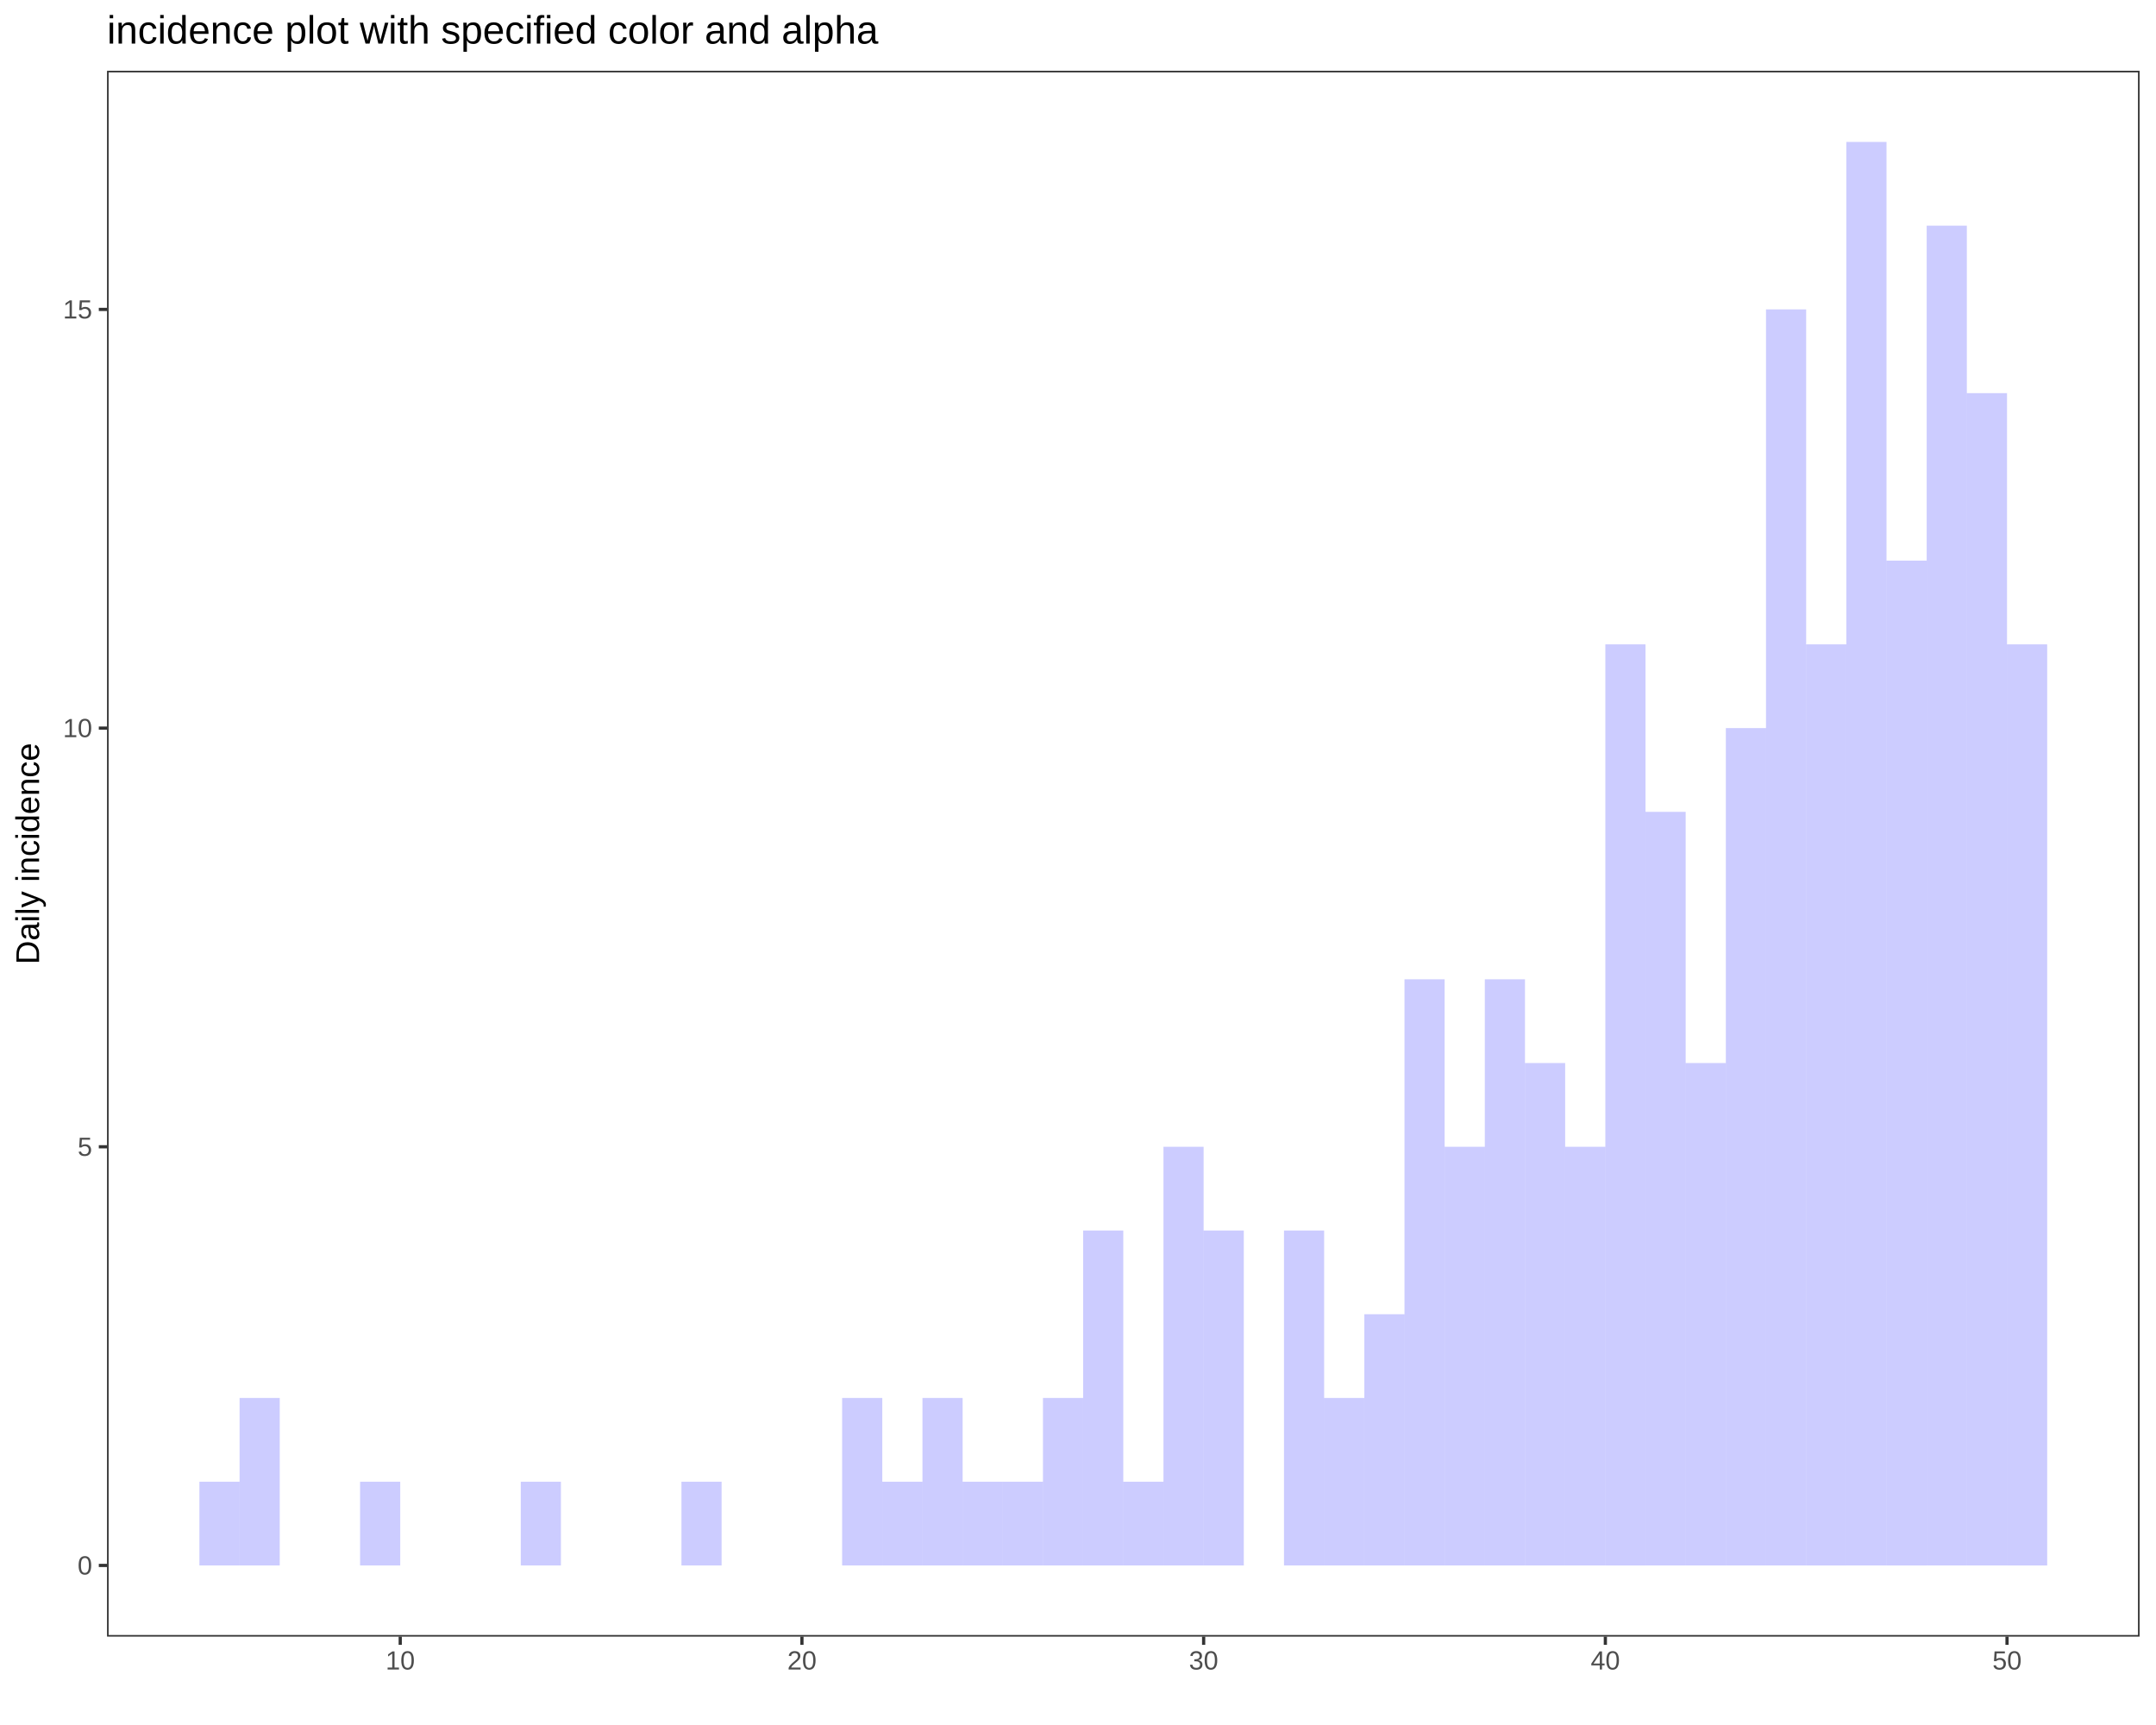
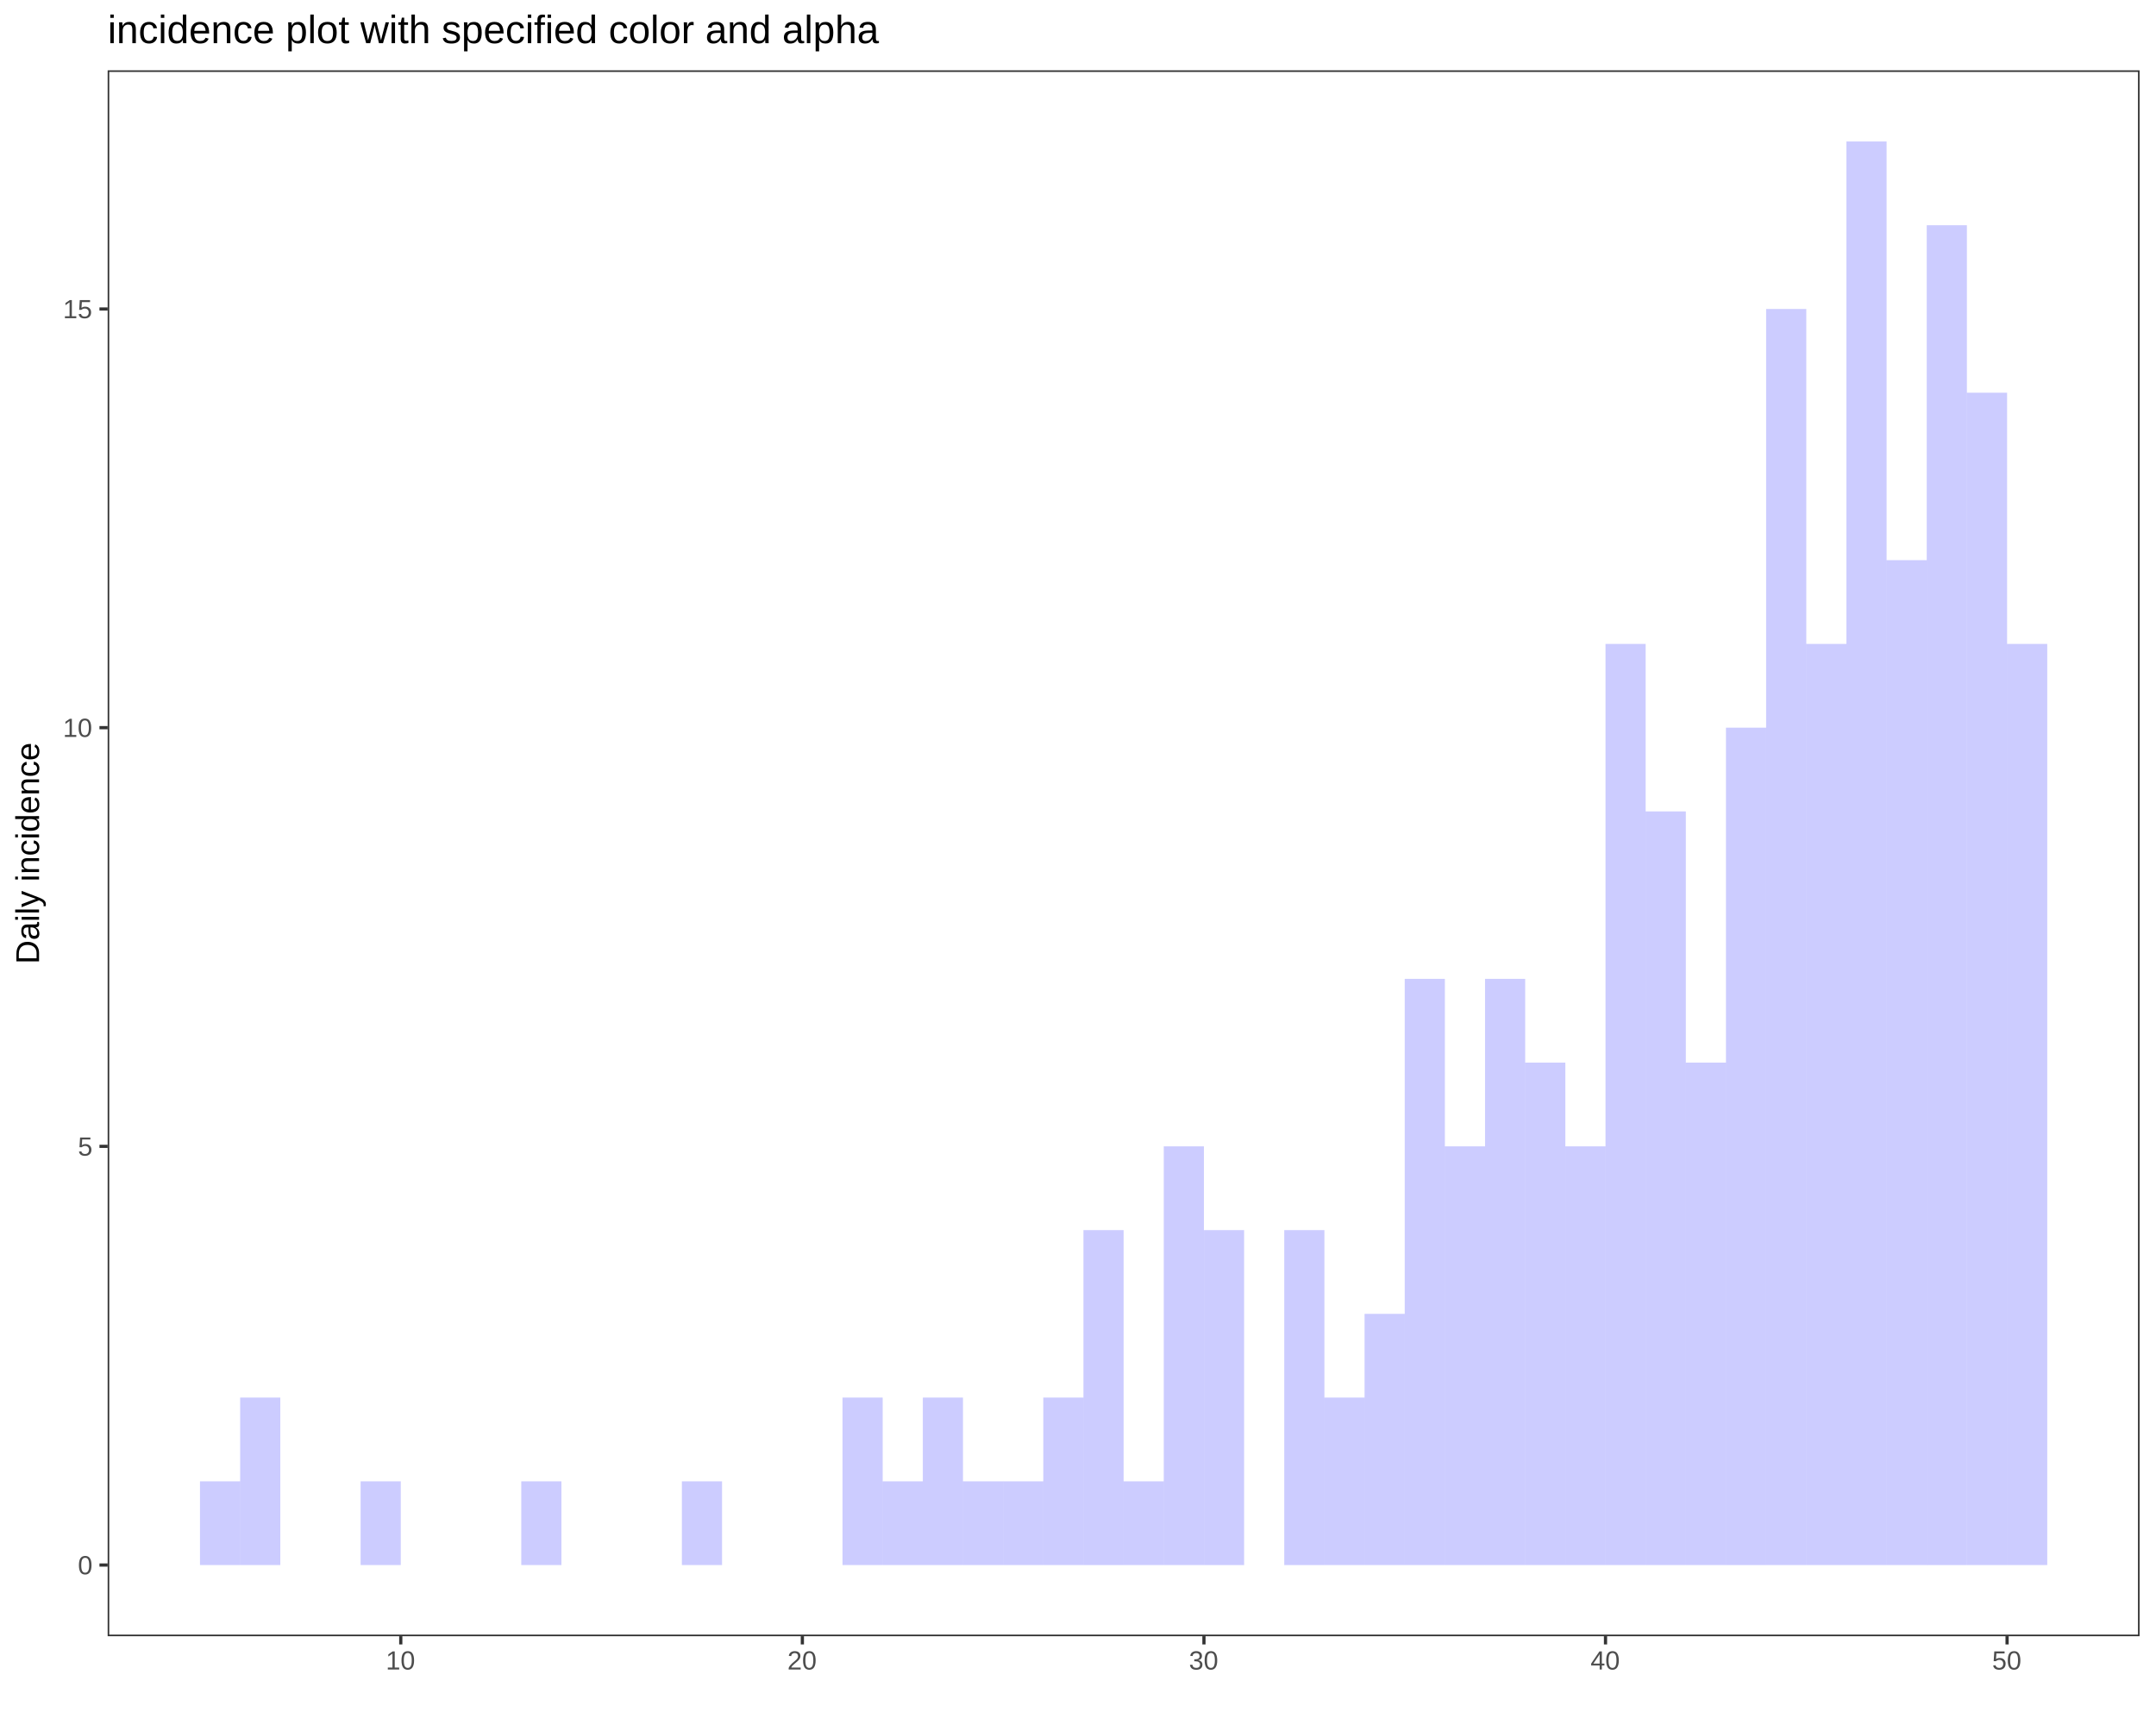
<svg xmlns="http://www.w3.org/2000/svg" viewBox="0 0 720.00 576.00">
  <defs>
    <style type="text/css">
    line, polyline, path, rect, circle {
      fill: none;
      stroke: #000000;
      stroke-linecap: round;
      stroke-linejoin: round;
      stroke-miterlimit: 10.00;
    }
  </style>
  </defs>
  <rect width="100%" height="100%" style="stroke: none; fill: #FFFFFF;" />
  <rect x="0.00" y="0.00" width="720.00" height="576.00" style="stroke-width: 1.07; stroke: #FFFFFF; fill: #FFFFFF;" />
  <defs>
-     <clipPath id="cpMzUuNzM2OHw3MTQuNTIxfDU0Ni40ODd8MjMuNjI2NQ==">
-       <rect x="35.74" y="23.63" width="678.78" height="522.86" />
+     <clipPath id="cpMzUuOTQ4fDcxNC41MjF8NTQ2LjM2fDIzLjQ3Njc=">
+       <rect x="35.95" y="23.48" width="678.57" height="522.88" />
    </clipPath>
  </defs>
-   <rect x="35.74" y="23.63" width="678.78" height="522.86" style="stroke-width: 1.07; stroke: none; fill: #FFFFFF;" clip-path="url(#cpMzUuNzM2OHw3MTQuNTIxfDU0Ni40ODd8MjMuNjI2NQ==)" />
-   <rect x="66.59" y="494.76" width="13.41" height="27.96" style="stroke-width: 1.07; stroke: none; stroke-linecap: butt; fill: #0000FF; fill-opacity: 0.20;" clip-path="url(#cpMzUuNzM2OHw3MTQuNTIxfDU0Ni40ODd8MjMuNjI2NQ==)" />
-   <rect x="80.01" y="466.80" width="13.41" height="55.92" style="stroke-width: 1.07; stroke: none; stroke-linecap: butt; fill: #0000FF; fill-opacity: 0.20;" clip-path="url(#cpMzUuNzM2OHw3MTQuNTIxfDU0Ni40ODd8MjMuNjI2NQ==)" />
-   <rect x="93.42" y="522.72" width="13.41" height="0.00" style="stroke-width: 1.07; stroke: none; stroke-linecap: butt; fill: #0000FF; fill-opacity: 0.20;" clip-path="url(#cpMzUuNzM2OHw3MTQuNTIxfDU0Ni40ODd8MjMuNjI2NQ==)" />
-   <rect x="106.83" y="522.72" width="13.41" height="0.00" style="stroke-width: 1.07; stroke: none; stroke-linecap: butt; fill: #0000FF; fill-opacity: 0.20;" clip-path="url(#cpMzUuNzM2OHw3MTQuNTIxfDU0Ni40ODd8MjMuNjI2NQ==)" />
-   <rect x="120.25" y="494.76" width="13.41" height="27.96" style="stroke-width: 1.07; stroke: none; stroke-linecap: butt; fill: #0000FF; fill-opacity: 0.20;" clip-path="url(#cpMzUuNzM2OHw3MTQuNTIxfDU0Ni40ODd8MjMuNjI2NQ==)" />
-   <rect x="133.66" y="522.72" width="13.41" height="0.00" style="stroke-width: 1.07; stroke: none; stroke-linecap: butt; fill: #0000FF; fill-opacity: 0.20;" clip-path="url(#cpMzUuNzM2OHw3MTQuNTIxfDU0Ni40ODd8MjMuNjI2NQ==)" />
-   <rect x="147.08" y="522.72" width="13.41" height="0.00" style="stroke-width: 1.07; stroke: none; stroke-linecap: butt; fill: #0000FF; fill-opacity: 0.20;" clip-path="url(#cpMzUuNzM2OHw3MTQuNTIxfDU0Ni40ODd8MjMuNjI2NQ==)" />
-   <rect x="160.49" y="522.72" width="13.41" height="0.00" style="stroke-width: 1.07; stroke: none; stroke-linecap: butt; fill: #0000FF; fill-opacity: 0.20;" clip-path="url(#cpMzUuNzM2OHw3MTQuNTIxfDU0Ni40ODd8MjMuNjI2NQ==)" />
-   <rect x="173.91" y="494.76" width="13.41" height="27.96" style="stroke-width: 1.07; stroke: none; stroke-linecap: butt; fill: #0000FF; fill-opacity: 0.20;" clip-path="url(#cpMzUuNzM2OHw3MTQuNTIxfDU0Ni40ODd8MjMuNjI2NQ==)" />
-   <rect x="187.32" y="522.72" width="13.41" height="0.00" style="stroke-width: 1.07; stroke: none; stroke-linecap: butt; fill: #0000FF; fill-opacity: 0.20;" clip-path="url(#cpMzUuNzM2OHw3MTQuNTIxfDU0Ni40ODd8MjMuNjI2NQ==)" />
-   <rect x="200.74" y="522.72" width="13.41" height="0.00" style="stroke-width: 1.07; stroke: none; stroke-linecap: butt; fill: #0000FF; fill-opacity: 0.20;" clip-path="url(#cpMzUuNzM2OHw3MTQuNTIxfDU0Ni40ODd8MjMuNjI2NQ==)" />
-   <rect x="214.15" y="522.72" width="13.41" height="0.00" style="stroke-width: 1.07; stroke: none; stroke-linecap: butt; fill: #0000FF; fill-opacity: 0.20;" clip-path="url(#cpMzUuNzM2OHw3MTQuNTIxfDU0Ni40ODd8MjMuNjI2NQ==)" />
-   <rect x="227.57" y="494.76" width="13.41" height="27.96" style="stroke-width: 1.07; stroke: none; stroke-linecap: butt; fill: #0000FF; fill-opacity: 0.20;" clip-path="url(#cpMzUuNzM2OHw3MTQuNTIxfDU0Ni40ODd8MjMuNjI2NQ==)" />
-   <rect x="240.98" y="522.72" width="13.41" height="0.00" style="stroke-width: 1.07; stroke: none; stroke-linecap: butt; fill: #0000FF; fill-opacity: 0.20;" clip-path="url(#cpMzUuNzM2OHw3MTQuNTIxfDU0Ni40ODd8MjMuNjI2NQ==)" />
-   <rect x="254.40" y="522.72" width="13.41" height="0.00" style="stroke-width: 1.07; stroke: none; stroke-linecap: butt; fill: #0000FF; fill-opacity: 0.20;" clip-path="url(#cpMzUuNzM2OHw3MTQuNTIxfDU0Ni40ODd8MjMuNjI2NQ==)" />
-   <rect x="267.81" y="522.72" width="13.41" height="0.00" style="stroke-width: 1.07; stroke: none; stroke-linecap: butt; fill: #0000FF; fill-opacity: 0.20;" clip-path="url(#cpMzUuNzM2OHw3MTQuNTIxfDU0Ni40ODd8MjMuNjI2NQ==)" />
-   <rect x="281.23" y="466.80" width="13.41" height="55.92" style="stroke-width: 1.07; stroke: none; stroke-linecap: butt; fill: #0000FF; fill-opacity: 0.20;" clip-path="url(#cpMzUuNzM2OHw3MTQuNTIxfDU0Ni40ODd8MjMuNjI2NQ==)" />
-   <rect x="294.64" y="494.76" width="13.41" height="27.96" style="stroke-width: 1.07; stroke: none; stroke-linecap: butt; fill: #0000FF; fill-opacity: 0.20;" clip-path="url(#cpMzUuNzM2OHw3MTQuNTIxfDU0Ni40ODd8MjMuNjI2NQ==)" />
-   <rect x="308.06" y="466.80" width="13.41" height="55.92" style="stroke-width: 1.07; stroke: none; stroke-linecap: butt; fill: #0000FF; fill-opacity: 0.20;" clip-path="url(#cpMzUuNzM2OHw3MTQuNTIxfDU0Ni40ODd8MjMuNjI2NQ==)" />
-   <rect x="321.47" y="494.76" width="13.41" height="27.96" style="stroke-width: 1.07; stroke: none; stroke-linecap: butt; fill: #0000FF; fill-opacity: 0.20;" clip-path="url(#cpMzUuNzM2OHw3MTQuNTIxfDU0Ni40ODd8MjMuNjI2NQ==)" />
-   <rect x="334.88" y="494.76" width="13.41" height="27.96" style="stroke-width: 1.07; stroke: none; stroke-linecap: butt; fill: #0000FF; fill-opacity: 0.20;" clip-path="url(#cpMzUuNzM2OHw3MTQuNTIxfDU0Ni40ODd8MjMuNjI2NQ==)" />
-   <rect x="348.30" y="466.80" width="13.41" height="55.92" style="stroke-width: 1.07; stroke: none; stroke-linecap: butt; fill: #0000FF; fill-opacity: 0.20;" clip-path="url(#cpMzUuNzM2OHw3MTQuNTIxfDU0Ni40ODd8MjMuNjI2NQ==)" />
-   <rect x="361.71" y="410.88" width="13.41" height="111.84" style="stroke-width: 1.07; stroke: none; stroke-linecap: butt; fill: #0000FF; fill-opacity: 0.20;" clip-path="url(#cpMzUuNzM2OHw3MTQuNTIxfDU0Ni40ODd8MjMuNjI2NQ==)" />
-   <rect x="375.13" y="494.76" width="13.41" height="27.96" style="stroke-width: 1.07; stroke: none; stroke-linecap: butt; fill: #0000FF; fill-opacity: 0.20;" clip-path="url(#cpMzUuNzM2OHw3MTQuNTIxfDU0Ni40ODd8MjMuNjI2NQ==)" />
-   <rect x="388.54" y="382.92" width="13.41" height="139.80" style="stroke-width: 1.07; stroke: none; stroke-linecap: butt; fill: #0000FF; fill-opacity: 0.20;" clip-path="url(#cpMzUuNzM2OHw3MTQuNTIxfDU0Ni40ODd8MjMuNjI2NQ==)" />
-   <rect x="401.96" y="410.88" width="13.41" height="111.84" style="stroke-width: 1.07; stroke: none; stroke-linecap: butt; fill: #0000FF; fill-opacity: 0.20;" clip-path="url(#cpMzUuNzM2OHw3MTQuNTIxfDU0Ni40ODd8MjMuNjI2NQ==)" />
-   <rect x="415.37" y="522.72" width="13.41" height="0.00" style="stroke-width: 1.07; stroke: none; stroke-linecap: butt; fill: #0000FF; fill-opacity: 0.20;" clip-path="url(#cpMzUuNzM2OHw3MTQuNTIxfDU0Ni40ODd8MjMuNjI2NQ==)" />
-   <rect x="428.79" y="410.88" width="13.41" height="111.84" style="stroke-width: 1.07; stroke: none; stroke-linecap: butt; fill: #0000FF; fill-opacity: 0.20;" clip-path="url(#cpMzUuNzM2OHw3MTQuNTIxfDU0Ni40ODd8MjMuNjI2NQ==)" />
-   <rect x="442.20" y="466.80" width="13.41" height="55.92" style="stroke-width: 1.07; stroke: none; stroke-linecap: butt; fill: #0000FF; fill-opacity: 0.20;" clip-path="url(#cpMzUuNzM2OHw3MTQuNTIxfDU0Ni40ODd8MjMuNjI2NQ==)" />
-   <rect x="455.62" y="438.84" width="13.41" height="83.88" style="stroke-width: 1.07; stroke: none; stroke-linecap: butt; fill: #0000FF; fill-opacity: 0.20;" clip-path="url(#cpMzUuNzM2OHw3MTQuNTIxfDU0Ni40ODd8MjMuNjI2NQ==)" />
-   <rect x="469.03" y="327.00" width="13.41" height="195.72" style="stroke-width: 1.07; stroke: none; stroke-linecap: butt; fill: #0000FF; fill-opacity: 0.20;" clip-path="url(#cpMzUuNzM2OHw3MTQuNTIxfDU0Ni40ODd8MjMuNjI2NQ==)" />
-   <rect x="482.45" y="382.92" width="13.41" height="139.80" style="stroke-width: 1.07; stroke: none; stroke-linecap: butt; fill: #0000FF; fill-opacity: 0.20;" clip-path="url(#cpMzUuNzM2OHw3MTQuNTIxfDU0Ni40ODd8MjMuNjI2NQ==)" />
-   <rect x="495.86" y="327.00" width="13.41" height="195.72" style="stroke-width: 1.07; stroke: none; stroke-linecap: butt; fill: #0000FF; fill-opacity: 0.20;" clip-path="url(#cpMzUuNzM2OHw3MTQuNTIxfDU0Ni40ODd8MjMuNjI2NQ==)" />
-   <rect x="509.28" y="354.96" width="13.41" height="167.76" style="stroke-width: 1.07; stroke: none; stroke-linecap: butt; fill: #0000FF; fill-opacity: 0.20;" clip-path="url(#cpMzUuNzM2OHw3MTQuNTIxfDU0Ni40ODd8MjMuNjI2NQ==)" />
-   <rect x="522.69" y="382.92" width="13.41" height="139.80" style="stroke-width: 1.07; stroke: none; stroke-linecap: butt; fill: #0000FF; fill-opacity: 0.20;" clip-path="url(#cpMzUuNzM2OHw3MTQuNTIxfDU0Ni40ODd8MjMuNjI2NQ==)" />
-   <rect x="536.11" y="215.16" width="13.41" height="307.57" style="stroke-width: 1.07; stroke: none; stroke-linecap: butt; fill: #0000FF; fill-opacity: 0.20;" clip-path="url(#cpMzUuNzM2OHw3MTQuNTIxfDU0Ni40ODd8MjMuNjI2NQ==)" />
-   <rect x="549.52" y="271.08" width="13.41" height="251.64" style="stroke-width: 1.07; stroke: none; stroke-linecap: butt; fill: #0000FF; fill-opacity: 0.20;" clip-path="url(#cpMzUuNzM2OHw3MTQuNTIxfDU0Ni40ODd8MjMuNjI2NQ==)" />
-   <rect x="562.93" y="354.96" width="13.41" height="167.76" style="stroke-width: 1.07; stroke: none; stroke-linecap: butt; fill: #0000FF; fill-opacity: 0.20;" clip-path="url(#cpMzUuNzM2OHw3MTQuNTIxfDU0Ni40ODd8MjMuNjI2NQ==)" />
-   <rect x="576.35" y="243.12" width="13.41" height="279.60" style="stroke-width: 1.07; stroke: none; stroke-linecap: butt; fill: #0000FF; fill-opacity: 0.20;" clip-path="url(#cpMzUuNzM2OHw3MTQuNTIxfDU0Ni40ODd8MjMuNjI2NQ==)" />
-   <rect x="589.76" y="103.31" width="13.41" height="419.41" style="stroke-width: 1.07; stroke: none; stroke-linecap: butt; fill: #0000FF; fill-opacity: 0.20;" clip-path="url(#cpMzUuNzM2OHw3MTQuNTIxfDU0Ni40ODd8MjMuNjI2NQ==)" />
-   <rect x="603.18" y="215.16" width="13.41" height="307.57" style="stroke-width: 1.07; stroke: none; stroke-linecap: butt; fill: #0000FF; fill-opacity: 0.20;" clip-path="url(#cpMzUuNzM2OHw3MTQuNTIxfDU0Ni40ODd8MjMuNjI2NQ==)" />
-   <rect x="616.59" y="47.39" width="13.41" height="475.33" style="stroke-width: 1.07; stroke: none; stroke-linecap: butt; fill: #0000FF; fill-opacity: 0.20;" clip-path="url(#cpMzUuNzM2OHw3MTQuNTIxfDU0Ni40ODd8MjMuNjI2NQ==)" />
-   <rect x="630.01" y="187.20" width="13.41" height="335.53" style="stroke-width: 1.07; stroke: none; stroke-linecap: butt; fill: #0000FF; fill-opacity: 0.20;" clip-path="url(#cpMzUuNzM2OHw3MTQuNTIxfDU0Ni40ODd8MjMuNjI2NQ==)" />
-   <rect x="643.42" y="75.35" width="13.41" height="447.37" style="stroke-width: 1.07; stroke: none; stroke-linecap: butt; fill: #0000FF; fill-opacity: 0.20;" clip-path="url(#cpMzUuNzM2OHw3MTQuNTIxfDU0Ni40ODd8MjMuNjI2NQ==)" />
-   <rect x="656.84" y="131.27" width="13.41" height="391.45" style="stroke-width: 1.07; stroke: none; stroke-linecap: butt; fill: #0000FF; fill-opacity: 0.20;" clip-path="url(#cpMzUuNzM2OHw3MTQuNTIxfDU0Ni40ODd8MjMuNjI2NQ==)" />
-   <rect x="670.25" y="215.16" width="13.41" height="307.57" style="stroke-width: 1.07; stroke: none; stroke-linecap: butt; fill: #0000FF; fill-opacity: 0.20;" clip-path="url(#cpMzUuNzM2OHw3MTQuNTIxfDU0Ni40ODd8MjMuNjI2NQ==)" />
-   <rect x="35.74" y="23.63" width="678.78" height="522.86" style="stroke-width: 1.07; stroke: #333333;" clip-path="url(#cpMzUuNzM2OHw3MTQuNTIxfDU0Ni40ODd8MjMuNjI2NQ==)" />
+   <rect x="35.95" y="23.48" width="678.57" height="522.88" style="stroke-width: 1.07; stroke: none; fill: #FFFFFF;" clip-path="url(#cpMzUuOTQ4fDcxNC41MjF8NTQ2LjM2fDIzLjQ3Njc=)" />
+   <rect x="66.79" y="494.63" width="13.41" height="27.96" style="stroke-width: 1.07; stroke: none; stroke-linecap: butt; fill: #0000FF; fill-opacity: 0.20;" clip-path="url(#cpMzUuOTQ4fDcxNC41MjF8NTQ2LjM2fDIzLjQ3Njc=)" />
+   <rect x="80.20" y="466.67" width="13.41" height="55.92" style="stroke-width: 1.07; stroke: none; stroke-linecap: butt; fill: #0000FF; fill-opacity: 0.20;" clip-path="url(#cpMzUuOTQ4fDcxNC41MjF8NTQ2LjM2fDIzLjQ3Njc=)" />
+   <rect x="93.61" y="522.59" width="13.41" height="0.00" style="stroke-width: 1.07; stroke: none; stroke-linecap: butt; fill: #0000FF; fill-opacity: 0.20;" clip-path="url(#cpMzUuOTQ4fDcxNC41MjF8NTQ2LjM2fDIzLjQ3Njc=)" />
+   <rect x="107.02" y="522.59" width="13.41" height="0.00" style="stroke-width: 1.07; stroke: none; stroke-linecap: butt; fill: #0000FF; fill-opacity: 0.20;" clip-path="url(#cpMzUuOTQ4fDcxNC41MjF8NTQ2LjM2fDIzLjQ3Njc=)" />
+   <rect x="120.43" y="494.63" width="13.41" height="27.96" style="stroke-width: 1.07; stroke: none; stroke-linecap: butt; fill: #0000FF; fill-opacity: 0.20;" clip-path="url(#cpMzUuOTQ4fDcxNC41MjF8NTQ2LjM2fDIzLjQ3Njc=)" />
+   <rect x="133.84" y="522.59" width="13.41" height="0.00" style="stroke-width: 1.07; stroke: none; stroke-linecap: butt; fill: #0000FF; fill-opacity: 0.20;" clip-path="url(#cpMzUuOTQ4fDcxNC41MjF8NTQ2LjM2fDIzLjQ3Njc=)" />
+   <rect x="147.26" y="522.59" width="13.41" height="0.00" style="stroke-width: 1.07; stroke: none; stroke-linecap: butt; fill: #0000FF; fill-opacity: 0.20;" clip-path="url(#cpMzUuOTQ4fDcxNC41MjF8NTQ2LjM2fDIzLjQ3Njc=)" />
+   <rect x="160.67" y="522.59" width="13.41" height="0.00" style="stroke-width: 1.07; stroke: none; stroke-linecap: butt; fill: #0000FF; fill-opacity: 0.20;" clip-path="url(#cpMzUuOTQ4fDcxNC41MjF8NTQ2LjM2fDIzLjQ3Njc=)" />
+   <rect x="174.08" y="494.63" width="13.41" height="27.96" style="stroke-width: 1.07; stroke: none; stroke-linecap: butt; fill: #0000FF; fill-opacity: 0.20;" clip-path="url(#cpMzUuOTQ4fDcxNC41MjF8NTQ2LjM2fDIzLjQ3Njc=)" />
+   <rect x="187.49" y="522.59" width="13.41" height="0.00" style="stroke-width: 1.07; stroke: none; stroke-linecap: butt; fill: #0000FF; fill-opacity: 0.20;" clip-path="url(#cpMzUuOTQ4fDcxNC41MjF8NTQ2LjM2fDIzLjQ3Njc=)" />
+   <rect x="200.90" y="522.59" width="13.41" height="0.00" style="stroke-width: 1.07; stroke: none; stroke-linecap: butt; fill: #0000FF; fill-opacity: 0.20;" clip-path="url(#cpMzUuOTQ4fDcxNC41MjF8NTQ2LjM2fDIzLjQ3Njc=)" />
+   <rect x="214.31" y="522.59" width="13.41" height="0.00" style="stroke-width: 1.07; stroke: none; stroke-linecap: butt; fill: #0000FF; fill-opacity: 0.20;" clip-path="url(#cpMzUuOTQ4fDcxNC41MjF8NTQ2LjM2fDIzLjQ3Njc=)" />
+   <rect x="227.72" y="494.63" width="13.41" height="27.96" style="stroke-width: 1.07; stroke: none; stroke-linecap: butt; fill: #0000FF; fill-opacity: 0.20;" clip-path="url(#cpMzUuOTQ4fDcxNC41MjF8NTQ2LjM2fDIzLjQ3Njc=)" />
+   <rect x="241.13" y="522.59" width="13.41" height="0.00" style="stroke-width: 1.07; stroke: none; stroke-linecap: butt; fill: #0000FF; fill-opacity: 0.20;" clip-path="url(#cpMzUuOTQ4fDcxNC41MjF8NTQ2LjM2fDIzLjQ3Njc=)" />
+   <rect x="254.54" y="522.59" width="13.41" height="0.00" style="stroke-width: 1.07; stroke: none; stroke-linecap: butt; fill: #0000FF; fill-opacity: 0.20;" clip-path="url(#cpMzUuOTQ4fDcxNC41MjF8NTQ2LjM2fDIzLjQ3Njc=)" />
+   <rect x="267.95" y="522.59" width="13.41" height="0.00" style="stroke-width: 1.07; stroke: none; stroke-linecap: butt; fill: #0000FF; fill-opacity: 0.20;" clip-path="url(#cpMzUuOTQ4fDcxNC41MjF8NTQ2LjM2fDIzLjQ3Njc=)" />
+   <rect x="281.36" y="466.67" width="13.41" height="55.92" style="stroke-width: 1.07; stroke: none; stroke-linecap: butt; fill: #0000FF; fill-opacity: 0.20;" clip-path="url(#cpMzUuOTQ4fDcxNC41MjF8NTQ2LjM2fDIzLjQ3Njc=)" />
+   <rect x="294.77" y="494.63" width="13.41" height="27.96" style="stroke-width: 1.07; stroke: none; stroke-linecap: butt; fill: #0000FF; fill-opacity: 0.20;" clip-path="url(#cpMzUuOTQ4fDcxNC41MjF8NTQ2LjM2fDIzLjQ3Njc=)" />
+   <rect x="308.18" y="466.67" width="13.41" height="55.92" style="stroke-width: 1.07; stroke: none; stroke-linecap: butt; fill: #0000FF; fill-opacity: 0.20;" clip-path="url(#cpMzUuOTQ4fDcxNC41MjF8NTQ2LjM2fDIzLjQ3Njc=)" />
+   <rect x="321.59" y="494.63" width="13.41" height="27.96" style="stroke-width: 1.07; stroke: none; stroke-linecap: butt; fill: #0000FF; fill-opacity: 0.20;" clip-path="url(#cpMzUuOTQ4fDcxNC41MjF8NTQ2LjM2fDIzLjQ3Njc=)" />
+   <rect x="335.00" y="494.63" width="13.41" height="27.96" style="stroke-width: 1.07; stroke: none; stroke-linecap: butt; fill: #0000FF; fill-opacity: 0.20;" clip-path="url(#cpMzUuOTQ4fDcxNC41MjF8NTQ2LjM2fDIzLjQ3Njc=)" />
+   <rect x="348.41" y="466.67" width="13.41" height="55.92" style="stroke-width: 1.07; stroke: none; stroke-linecap: butt; fill: #0000FF; fill-opacity: 0.20;" clip-path="url(#cpMzUuOTQ4fDcxNC41MjF8NTQ2LjM2fDIzLjQ3Njc=)" />
+   <rect x="361.82" y="410.75" width="13.41" height="111.85" style="stroke-width: 1.07; stroke: none; stroke-linecap: butt; fill: #0000FF; fill-opacity: 0.20;" clip-path="url(#cpMzUuOTQ4fDcxNC41MjF8NTQ2LjM2fDIzLjQ3Njc=)" />
+   <rect x="375.23" y="494.63" width="13.41" height="27.96" style="stroke-width: 1.07; stroke: none; stroke-linecap: butt; fill: #0000FF; fill-opacity: 0.20;" clip-path="url(#cpMzUuOTQ4fDcxNC41MjF8NTQ2LjM2fDIzLjQ3Njc=)" />
+   <rect x="388.64" y="382.78" width="13.41" height="139.81" style="stroke-width: 1.07; stroke: none; stroke-linecap: butt; fill: #0000FF; fill-opacity: 0.20;" clip-path="url(#cpMzUuOTQ4fDcxNC41MjF8NTQ2LjM2fDIzLjQ3Njc=)" />
+   <rect x="402.06" y="410.75" width="13.41" height="111.85" style="stroke-width: 1.07; stroke: none; stroke-linecap: butt; fill: #0000FF; fill-opacity: 0.20;" clip-path="url(#cpMzUuOTQ4fDcxNC41MjF8NTQ2LjM2fDIzLjQ3Njc=)" />
+   <rect x="415.47" y="522.59" width="13.41" height="0.00" style="stroke-width: 1.07; stroke: none; stroke-linecap: butt; fill: #0000FF; fill-opacity: 0.20;" clip-path="url(#cpMzUuOTQ4fDcxNC41MjF8NTQ2LjM2fDIzLjQ3Njc=)" />
+   <rect x="428.88" y="410.75" width="13.41" height="111.85" style="stroke-width: 1.07; stroke: none; stroke-linecap: butt; fill: #0000FF; fill-opacity: 0.20;" clip-path="url(#cpMzUuOTQ4fDcxNC41MjF8NTQ2LjM2fDIzLjQ3Njc=)" />
+   <rect x="442.29" y="466.67" width="13.41" height="55.92" style="stroke-width: 1.07; stroke: none; stroke-linecap: butt; fill: #0000FF; fill-opacity: 0.20;" clip-path="url(#cpMzUuOTQ4fDcxNC41MjF8NTQ2LjM2fDIzLjQ3Njc=)" />
+   <rect x="455.70" y="438.71" width="13.41" height="83.88" style="stroke-width: 1.07; stroke: none; stroke-linecap: butt; fill: #0000FF; fill-opacity: 0.20;" clip-path="url(#cpMzUuOTQ4fDcxNC41MjF8NTQ2LjM2fDIzLjQ3Njc=)" />
+   <rect x="469.11" y="326.86" width="13.41" height="195.73" style="stroke-width: 1.07; stroke: none; stroke-linecap: butt; fill: #0000FF; fill-opacity: 0.20;" clip-path="url(#cpMzUuOTQ4fDcxNC41MjF8NTQ2LjM2fDIzLjQ3Njc=)" />
+   <rect x="482.52" y="382.78" width="13.41" height="139.81" style="stroke-width: 1.07; stroke: none; stroke-linecap: butt; fill: #0000FF; fill-opacity: 0.20;" clip-path="url(#cpMzUuOTQ4fDcxNC41MjF8NTQ2LjM2fDIzLjQ3Njc=)" />
+   <rect x="495.93" y="326.86" width="13.41" height="195.73" style="stroke-width: 1.07; stroke: none; stroke-linecap: butt; fill: #0000FF; fill-opacity: 0.20;" clip-path="url(#cpMzUuOTQ4fDcxNC41MjF8NTQ2LjM2fDIzLjQ3Njc=)" />
+   <rect x="509.34" y="354.82" width="13.41" height="167.77" style="stroke-width: 1.07; stroke: none; stroke-linecap: butt; fill: #0000FF; fill-opacity: 0.20;" clip-path="url(#cpMzUuOTQ4fDcxNC41MjF8NTQ2LjM2fDIzLjQ3Njc=)" />
+   <rect x="522.75" y="382.78" width="13.41" height="139.81" style="stroke-width: 1.07; stroke: none; stroke-linecap: butt; fill: #0000FF; fill-opacity: 0.20;" clip-path="url(#cpMzUuOTQ4fDcxNC41MjF8NTQ2LjM2fDIzLjQ3Njc=)" />
+   <rect x="536.16" y="215.01" width="13.41" height="307.58" style="stroke-width: 1.07; stroke: none; stroke-linecap: butt; fill: #0000FF; fill-opacity: 0.20;" clip-path="url(#cpMzUuOTQ4fDcxNC41MjF8NTQ2LjM2fDIzLjQ3Njc=)" />
+   <rect x="549.57" y="270.94" width="13.41" height="251.65" style="stroke-width: 1.07; stroke: none; stroke-linecap: butt; fill: #0000FF; fill-opacity: 0.20;" clip-path="url(#cpMzUuOTQ4fDcxNC41MjF8NTQ2LjM2fDIzLjQ3Njc=)" />
+   <rect x="562.98" y="354.82" width="13.41" height="167.77" style="stroke-width: 1.07; stroke: none; stroke-linecap: butt; fill: #0000FF; fill-opacity: 0.20;" clip-path="url(#cpMzUuOTQ4fDcxNC41MjF8NTQ2LjM2fDIzLjQ3Njc=)" />
+   <rect x="576.39" y="242.98" width="13.41" height="279.62" style="stroke-width: 1.07; stroke: none; stroke-linecap: butt; fill: #0000FF; fill-opacity: 0.20;" clip-path="url(#cpMzUuOTQ4fDcxNC41MjF8NTQ2LjM2fDIzLjQ3Njc=)" />
+   <rect x="589.80" y="103.17" width="13.41" height="419.42" style="stroke-width: 1.07; stroke: none; stroke-linecap: butt; fill: #0000FF; fill-opacity: 0.20;" clip-path="url(#cpMzUuOTQ4fDcxNC41MjF8NTQ2LjM2fDIzLjQ3Njc=)" />
+   <rect x="603.21" y="215.01" width="13.41" height="307.58" style="stroke-width: 1.07; stroke: none; stroke-linecap: butt; fill: #0000FF; fill-opacity: 0.20;" clip-path="url(#cpMzUuOTQ4fDcxNC41MjF8NTQ2LjM2fDIzLjQ3Njc=)" />
+   <rect x="616.62" y="47.24" width="13.41" height="475.35" style="stroke-width: 1.07; stroke: none; stroke-linecap: butt; fill: #0000FF; fill-opacity: 0.20;" clip-path="url(#cpMzUuOTQ4fDcxNC41MjF8NTQ2LjM2fDIzLjQ3Njc=)" />
+   <rect x="630.03" y="187.05" width="13.41" height="335.54" style="stroke-width: 1.07; stroke: none; stroke-linecap: butt; fill: #0000FF; fill-opacity: 0.20;" clip-path="url(#cpMzUuOTQ4fDcxNC41MjF8NTQ2LjM2fDIzLjQ3Njc=)" />
+   <rect x="643.44" y="75.21" width="13.41" height="447.39" style="stroke-width: 1.07; stroke: none; stroke-linecap: butt; fill: #0000FF; fill-opacity: 0.20;" clip-path="url(#cpMzUuOTQ4fDcxNC41MjF8NTQ2LjM2fDIzLjQ3Njc=)" />
+   <rect x="656.86" y="131.13" width="13.41" height="391.46" style="stroke-width: 1.07; stroke: none; stroke-linecap: butt; fill: #0000FF; fill-opacity: 0.20;" clip-path="url(#cpMzUuOTQ4fDcxNC41MjF8NTQ2LjM2fDIzLjQ3Njc=)" />
+   <rect x="670.27" y="215.01" width="13.41" height="307.58" style="stroke-width: 1.07; stroke: none; stroke-linecap: butt; fill: #0000FF; fill-opacity: 0.20;" clip-path="url(#cpMzUuOTQ4fDcxNC41MjF8NTQ2LjM2fDIzLjQ3Njc=)" />
+   <rect x="35.95" y="23.48" width="678.57" height="522.88" style="stroke-width: 1.07; stroke: #333333;" clip-path="url(#cpMzUuOTQ4fDcxNC41MjF8NTQ2LjM2fDIzLjQ3Njc=)" />
  <defs>
    <clipPath id="cpMHw3MjB8NTc2fDA=">
      <rect x="0.00" y="0.00" width="720.00" height="576.00" />
    </clipPath>
  </defs>
  <g clip-path="url(#cpMHw3MjB8NTc2fDA=)">
-     <text x="25.91" y="525.75" style="font-size: 8.80px; fill: #4D4D4D; font-family: Liberation Sans;" textLength="4.89px" lengthAdjust="spacingAndGlyphs">0</text>
+     <text x="26.01" y="525.69" style="font-size: 8.80px; fill: #4D4D4D; font-family: Liberation Sans;" textLength="5.01px" lengthAdjust="spacingAndGlyphs">0</text>
  </g>
  <g clip-path="url(#cpMHw3MjB8NTc2fDA=)">
-     <text x="25.91" y="385.95" style="font-size: 8.80px; fill: #4D4D4D; font-family: Liberation Sans;" textLength="4.89px" lengthAdjust="spacingAndGlyphs">5</text>
+     <text x="26.01" y="385.88" style="font-size: 8.80px; fill: #4D4D4D; font-family: Liberation Sans;" textLength="5.01px" lengthAdjust="spacingAndGlyphs">5</text>
  </g>
  <g clip-path="url(#cpMHw3MjB8NTc2fDA=)">
-     <text x="21.02" y="246.14" style="font-size: 8.80px; fill: #4D4D4D; font-family: Liberation Sans;" textLength="9.79px" lengthAdjust="spacingAndGlyphs">10</text>
+     <text x="21.01" y="246.07" style="font-size: 8.80px; fill: #4D4D4D; font-family: Liberation Sans;" textLength="10.01px" lengthAdjust="spacingAndGlyphs">10</text>
  </g>
  <g clip-path="url(#cpMHw3MjB8NTc2fDA=)">
-     <text x="21.02" y="106.34" style="font-size: 8.80px; fill: #4D4D4D; font-family: Liberation Sans;" textLength="9.79px" lengthAdjust="spacingAndGlyphs">15</text>
+     <text x="21.01" y="106.26" style="font-size: 8.80px; fill: #4D4D4D; font-family: Liberation Sans;" textLength="10.01px" lengthAdjust="spacingAndGlyphs">15</text>
  </g>
-   <polyline points="33.00,522.72 35.74,522.72 " style="stroke-width: 1.07; stroke: #333333; stroke-linecap: butt;" clip-path="url(#cpMHw3MjB8NTc2fDA=)" />
-   <polyline points="33.00,382.92 35.74,382.92 " style="stroke-width: 1.07; stroke: #333333; stroke-linecap: butt;" clip-path="url(#cpMHw3MjB8NTc2fDA=)" />
-   <polyline points="33.00,243.12 35.74,243.12 " style="stroke-width: 1.07; stroke: #333333; stroke-linecap: butt;" clip-path="url(#cpMHw3MjB8NTc2fDA=)" />
-   <polyline points="33.00,103.31 35.74,103.31 " style="stroke-width: 1.07; stroke: #333333; stroke-linecap: butt;" clip-path="url(#cpMHw3MjB8NTc2fDA=)" />
-   <polyline points="133.66,549.23 133.66,546.49 " style="stroke-width: 1.07; stroke: #333333; stroke-linecap: butt;" clip-path="url(#cpMHw3MjB8NTc2fDA=)" />
-   <polyline points="267.81,549.23 267.81,546.49 " style="stroke-width: 1.07; stroke: #333333; stroke-linecap: butt;" clip-path="url(#cpMHw3MjB8NTc2fDA=)" />
-   <polyline points="401.96,549.23 401.96,546.49 " style="stroke-width: 1.07; stroke: #333333; stroke-linecap: butt;" clip-path="url(#cpMHw3MjB8NTc2fDA=)" />
-   <polyline points="536.11,549.23 536.11,546.49 " style="stroke-width: 1.07; stroke: #333333; stroke-linecap: butt;" clip-path="url(#cpMHw3MjB8NTc2fDA=)" />
-   <polyline points="670.25,549.23 670.25,546.49 " style="stroke-width: 1.07; stroke: #333333; stroke-linecap: butt;" clip-path="url(#cpMHw3MjB8NTc2fDA=)" />
+   <polyline points="33.21,522.59 35.95,522.59 " style="stroke-width: 1.07; stroke: #333333; stroke-linecap: butt;" clip-path="url(#cpMHw3MjB8NTc2fDA=)" />
+   <polyline points="33.21,382.78 35.95,382.78 " style="stroke-width: 1.07; stroke: #333333; stroke-linecap: butt;" clip-path="url(#cpMHw3MjB8NTc2fDA=)" />
+   <polyline points="33.21,242.98 35.95,242.98 " style="stroke-width: 1.07; stroke: #333333; stroke-linecap: butt;" clip-path="url(#cpMHw3MjB8NTc2fDA=)" />
+   <polyline points="33.21,103.17 35.95,103.17 " style="stroke-width: 1.07; stroke: #333333; stroke-linecap: butt;" clip-path="url(#cpMHw3MjB8NTc2fDA=)" />
+   <polyline points="133.84,549.10 133.84,546.36 " style="stroke-width: 1.07; stroke: #333333; stroke-linecap: butt;" clip-path="url(#cpMHw3MjB8NTc2fDA=)" />
+   <polyline points="267.95,549.10 267.95,546.36 " style="stroke-width: 1.07; stroke: #333333; stroke-linecap: butt;" clip-path="url(#cpMHw3MjB8NTc2fDA=)" />
+   <polyline points="402.06,549.10 402.06,546.36 " style="stroke-width: 1.07; stroke: #333333; stroke-linecap: butt;" clip-path="url(#cpMHw3MjB8NTc2fDA=)" />
+   <polyline points="536.16,549.10 536.16,546.36 " style="stroke-width: 1.07; stroke: #333333; stroke-linecap: butt;" clip-path="url(#cpMHw3MjB8NTc2fDA=)" />
+   <polyline points="670.27,549.10 670.27,546.36 " style="stroke-width: 1.07; stroke: #333333; stroke-linecap: butt;" clip-path="url(#cpMHw3MjB8NTc2fDA=)" />
  <g clip-path="url(#cpMHw3MjB8NTc2fDA=)">
-     <text x="128.77" y="557.47" style="font-size: 8.80px; fill: #4D4D4D; font-family: Liberation Sans;" textLength="9.79px" lengthAdjust="spacingAndGlyphs">10</text>
+     <text x="128.84" y="557.48" style="font-size: 8.80px; fill: #4D4D4D; font-family: Liberation Sans;" textLength="10.01px" lengthAdjust="spacingAndGlyphs">10</text>
  </g>
  <g clip-path="url(#cpMHw3MjB8NTc2fDA=)">
-     <text x="262.92" y="557.47" style="font-size: 8.80px; fill: #4D4D4D; font-family: Liberation Sans;" textLength="9.79px" lengthAdjust="spacingAndGlyphs">20</text>
+     <text x="262.94" y="557.48" style="font-size: 8.80px; fill: #4D4D4D; font-family: Liberation Sans;" textLength="10.01px" lengthAdjust="spacingAndGlyphs">20</text>
  </g>
  <g clip-path="url(#cpMHw3MjB8NTc2fDA=)">
-     <text x="397.06" y="557.47" style="font-size: 8.80px; fill: #4D4D4D; font-family: Liberation Sans;" textLength="9.79px" lengthAdjust="spacingAndGlyphs">30</text>
+     <text x="397.05" y="557.48" style="font-size: 8.80px; fill: #4D4D4D; font-family: Liberation Sans;" textLength="10.01px" lengthAdjust="spacingAndGlyphs">30</text>
  </g>
  <g clip-path="url(#cpMHw3MjB8NTc2fDA=)">
-     <text x="531.21" y="557.47" style="font-size: 8.80px; fill: #4D4D4D; font-family: Liberation Sans;" textLength="9.79px" lengthAdjust="spacingAndGlyphs">40</text>
+     <text x="531.16" y="557.48" style="font-size: 8.80px; fill: #4D4D4D; font-family: Liberation Sans;" textLength="10.01px" lengthAdjust="spacingAndGlyphs">40</text>
  </g>
  <g clip-path="url(#cpMHw3MjB8NTc2fDA=)">
-     <text x="665.36" y="557.47" style="font-size: 8.80px; fill: #4D4D4D; font-family: Liberation Sans;" textLength="9.79px" lengthAdjust="spacingAndGlyphs">50</text>
+     <text x="665.26" y="557.48" style="font-size: 8.80px; fill: #4D4D4D; font-family: Liberation Sans;" textLength="10.01px" lengthAdjust="spacingAndGlyphs">50</text>
  </g>
  <g clip-path="url(#cpMHw3MjB8NTc2fDA=)">
-     <text transform="translate(13.05,322.05) rotate(-90)" style="font-size: 11.00px; font-family: Liberation Sans;" textLength="73.98px" lengthAdjust="spacingAndGlyphs">Daily incidence</text>
+     <text transform="translate(13.04,321.91) rotate(-90)" style="font-size: 11.00px; font-family: Liberation Sans;" textLength="73.98px" lengthAdjust="spacingAndGlyphs">Daily incidence</text>
  </g>
  <g clip-path="url(#cpMHw3MjB8NTc2fDA=)">
-     <text x="35.74" y="14.56" style="font-size: 13.20px; font-family: Liberation Sans;" textLength="257.56px" lengthAdjust="spacingAndGlyphs">incidence plot with specified color and alpha</text>
+     <text x="35.95" y="14.42" style="font-size: 13.20px; font-family: Liberation Sans;" textLength="253.66px" lengthAdjust="spacingAndGlyphs">incidence plot with specified color and alpha</text>
  </g>
</svg>
